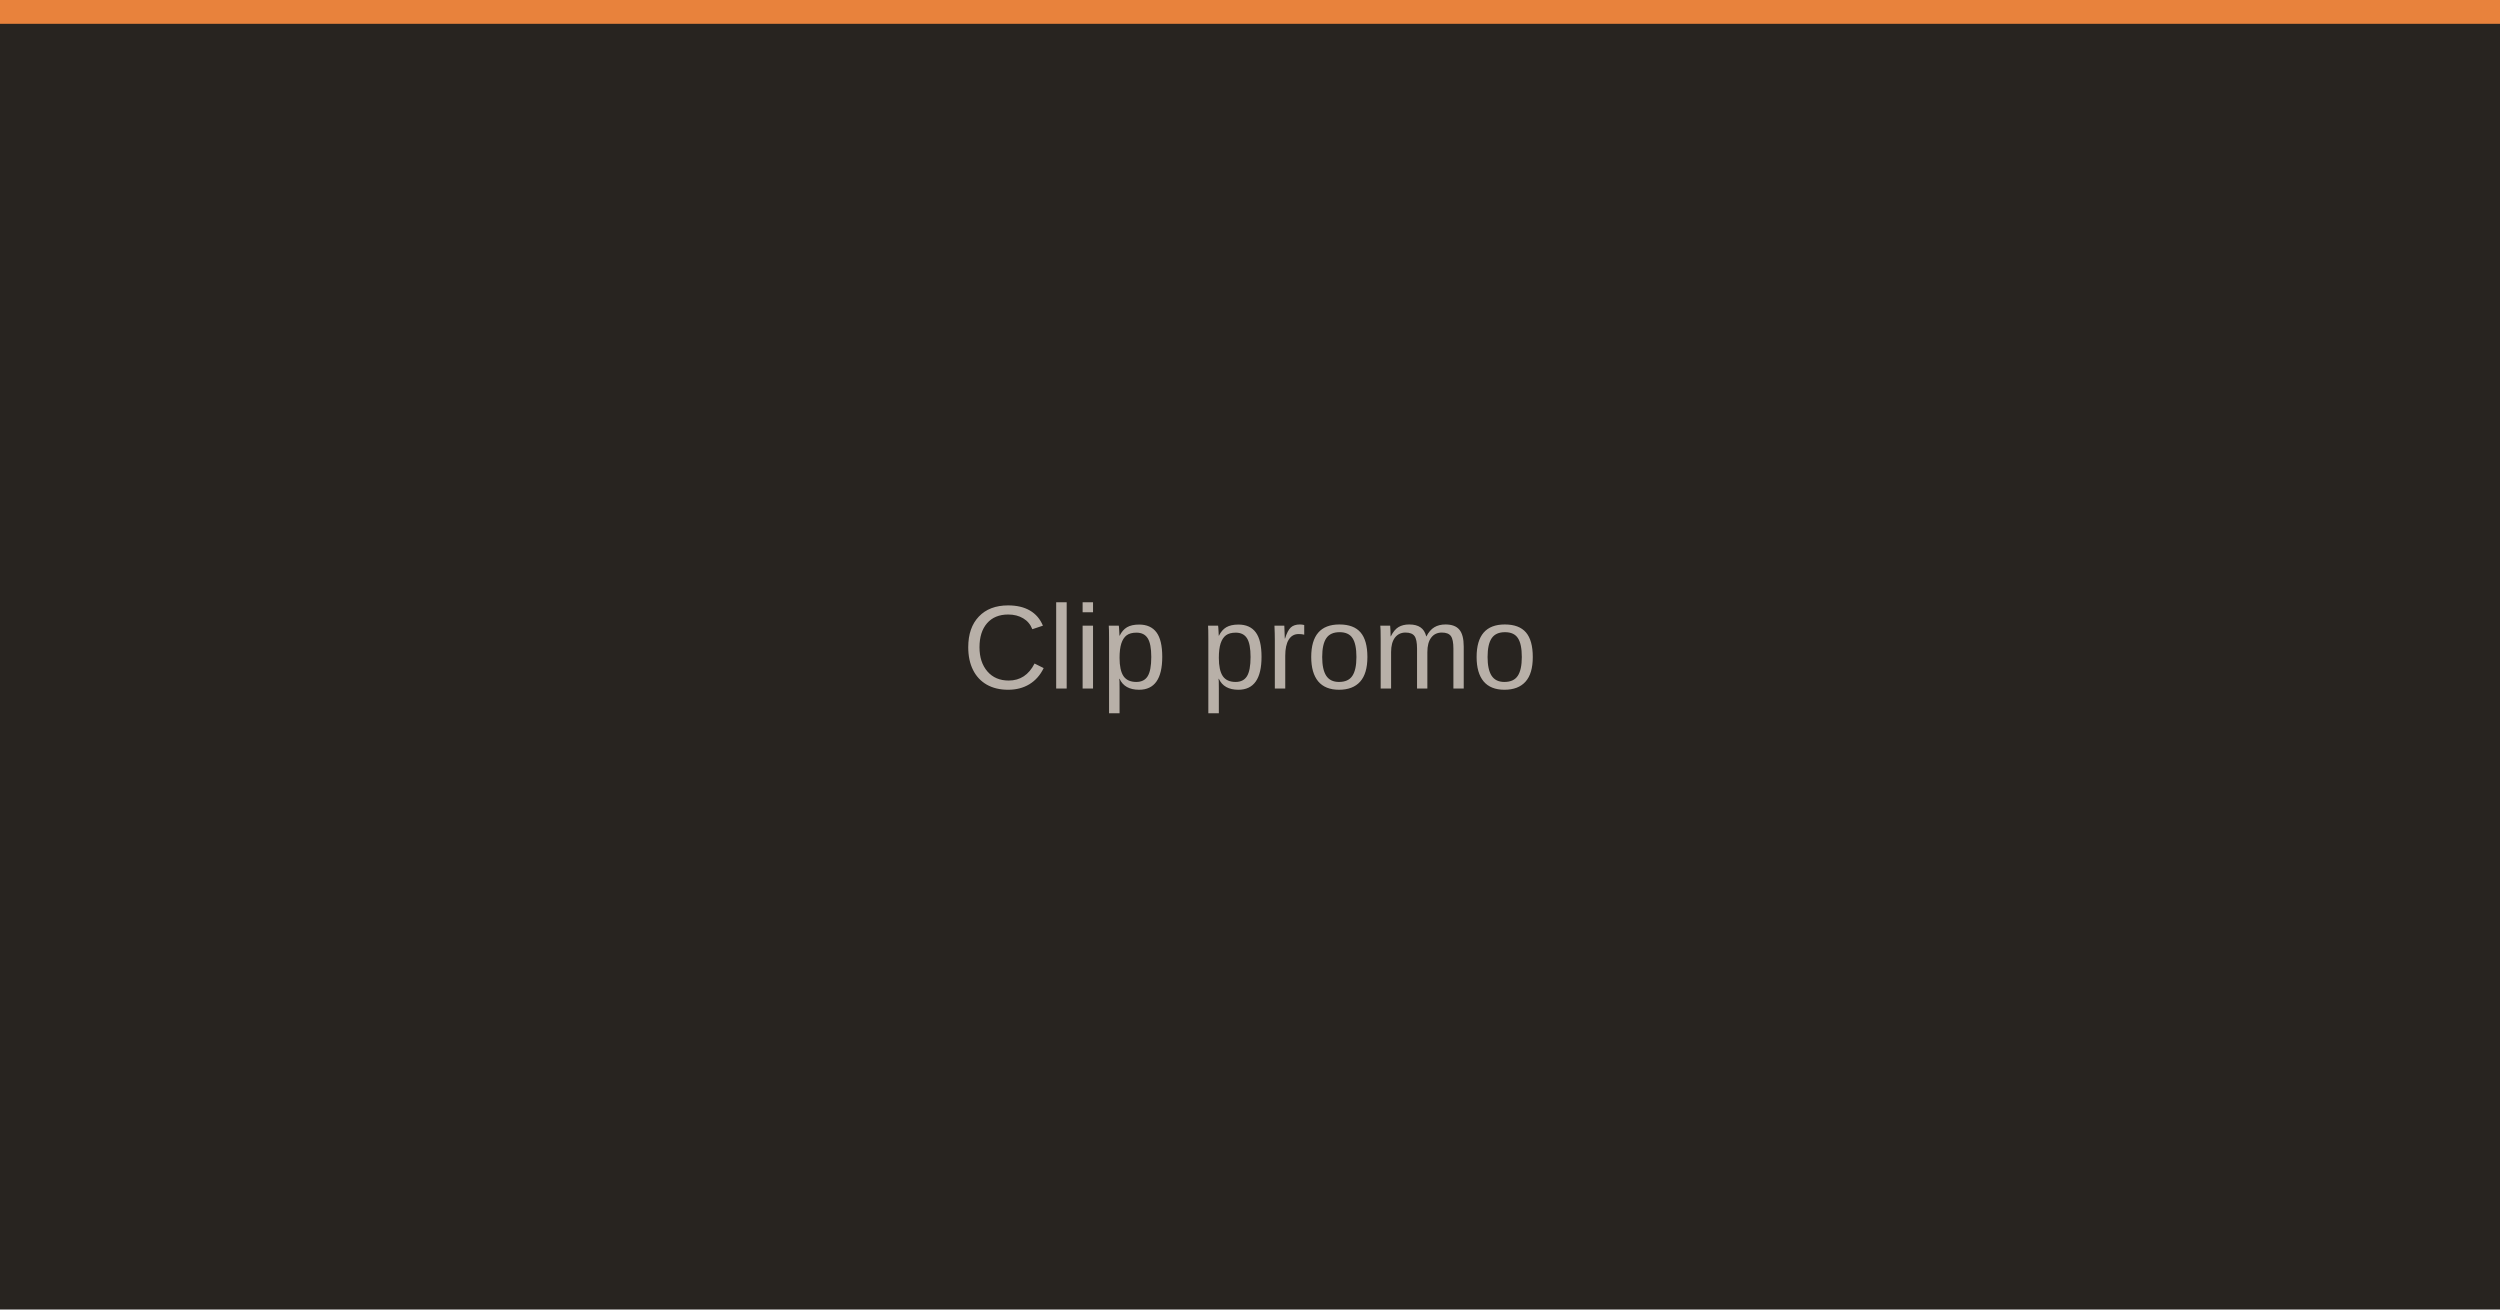
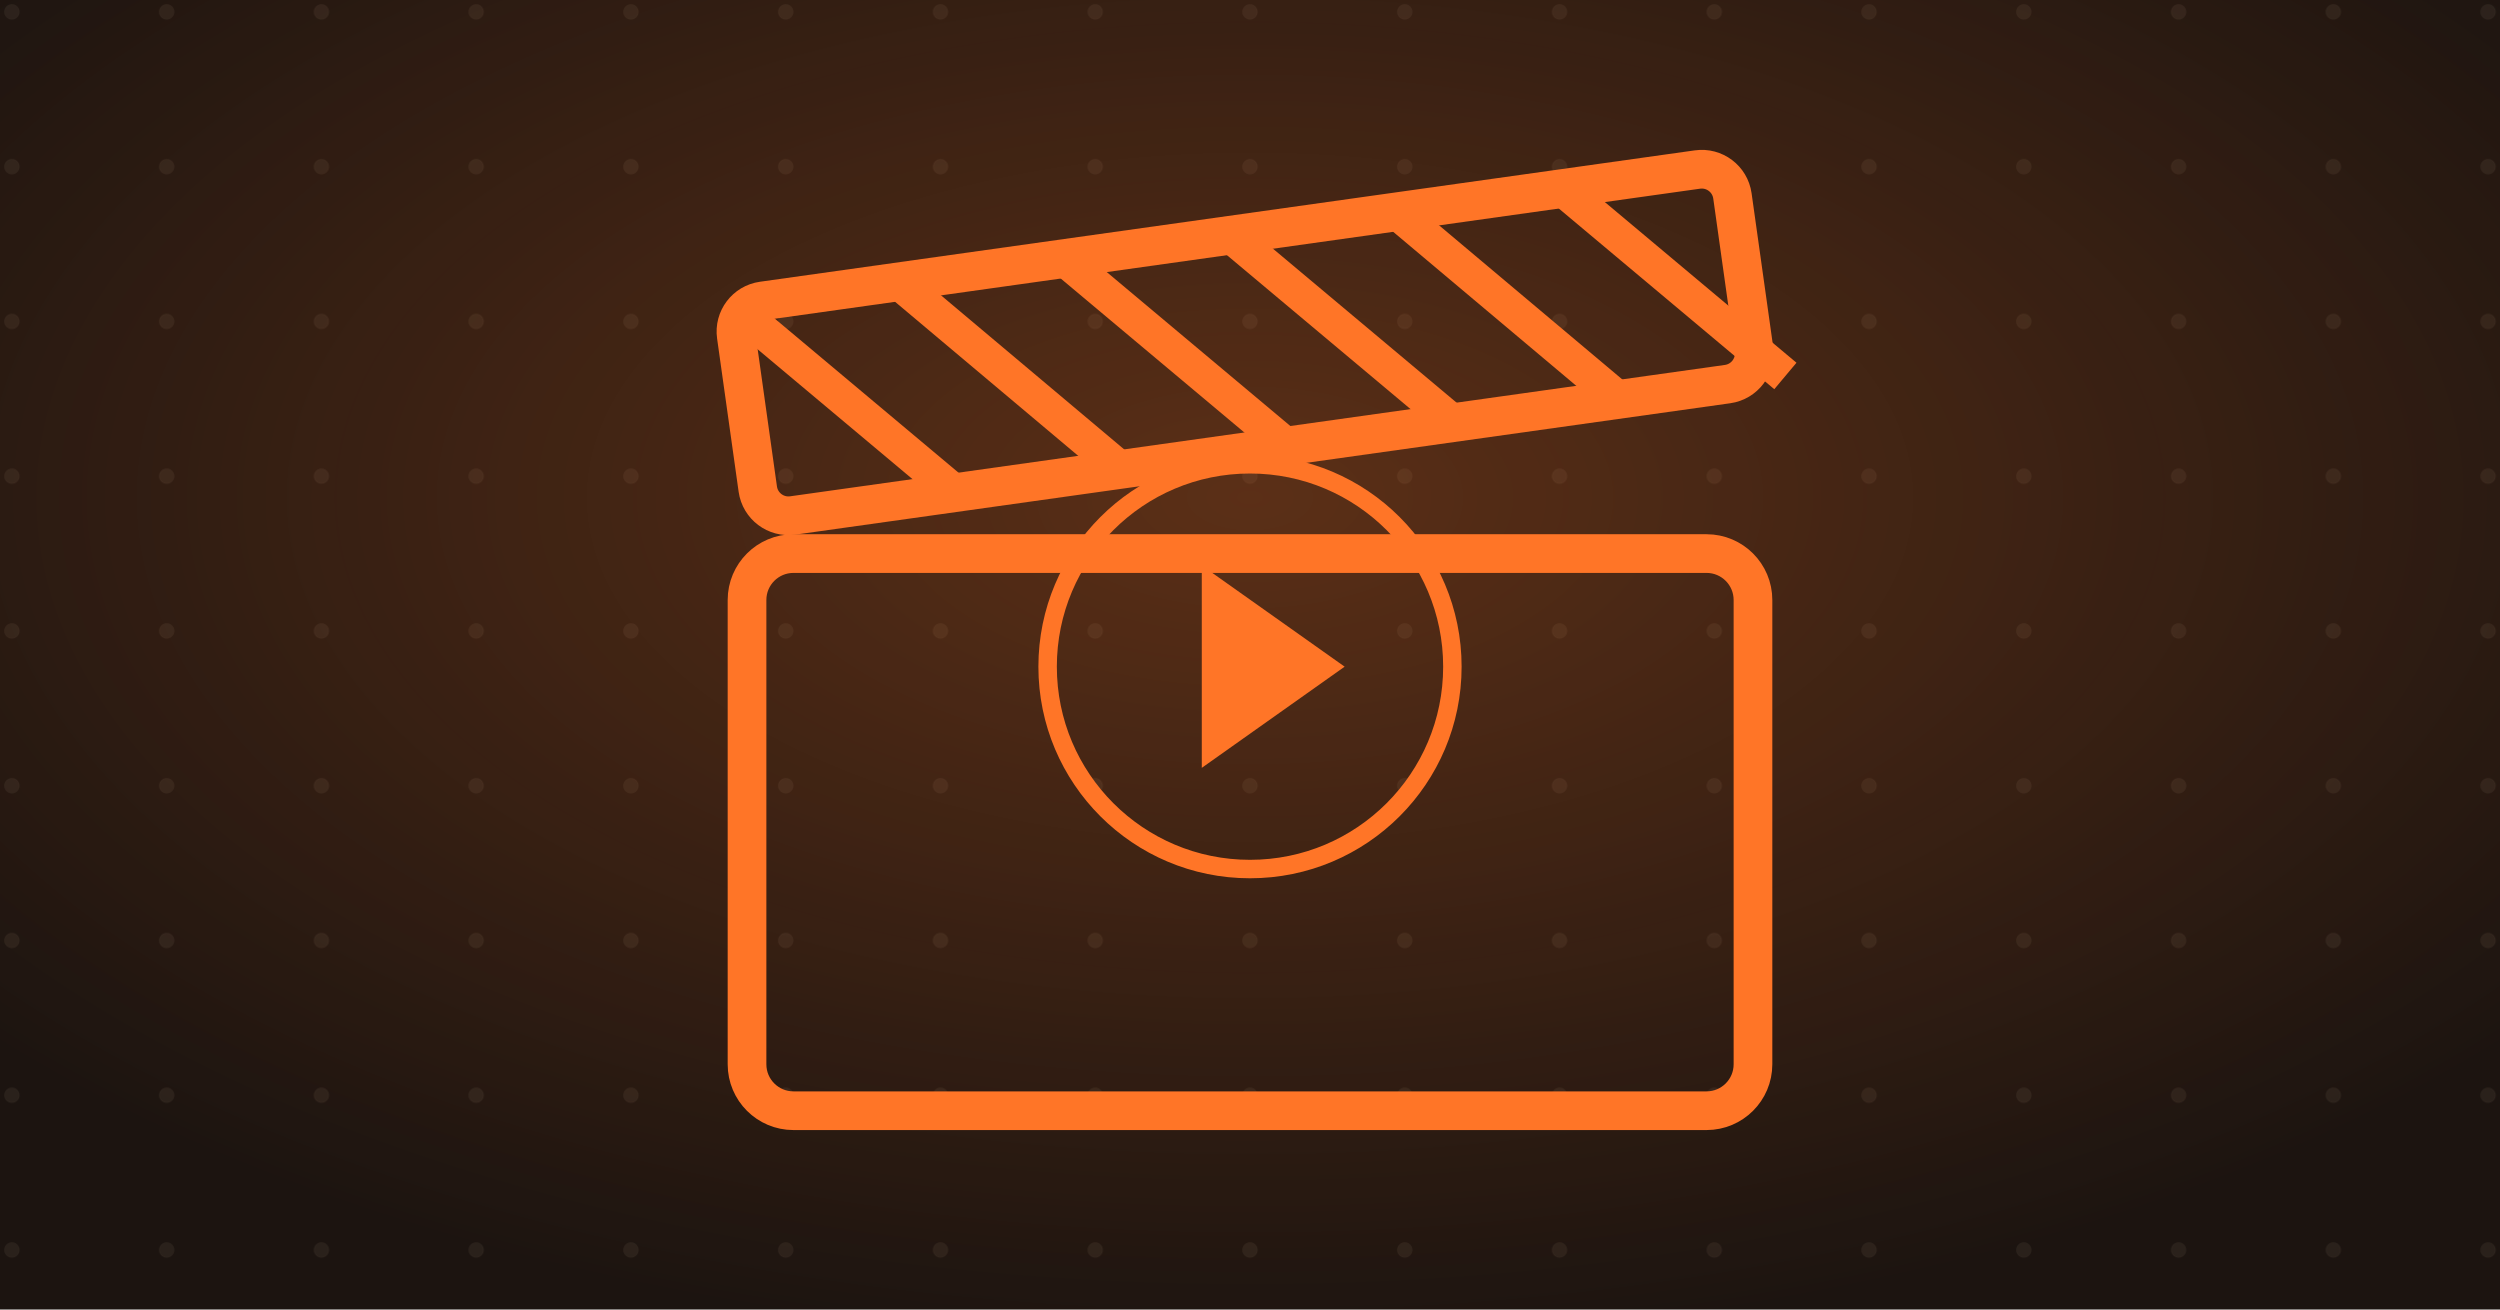
<svg xmlns="http://www.w3.org/2000/svg" viewBox="0 0 420 220" width="420" height="220">
-   <rect width="420" height="220" fill="#282420" />
-   <rect x="0" y="0" width="420" height="4" fill="#e8823c" />
-   <text x="50%" y="50%" font-family="IBM Plex Sans, Arial, sans-serif" font-size="20" fill="#b8b0a8" text-anchor="middle" dominant-baseline="middle">Clip promo</text>
+   <defs>
+     <pattern id="dots" width="26" height="26" patternUnits="userSpaceOnUse">
+       <circle cx="2" cy="2" r="1.3" fill="#2a211b" />
+     </pattern>
+     <radialGradient id="glow" cx="50%" cy="38%" r="65%">
+       <stop offset="0%" stop-color="#ff7527" stop-opacity="0.28" />
+       <stop offset="100%" stop-color="#ff7527" stop-opacity="0" />
+     </radialGradient>
+   </defs>
+   <rect width="420" height="220" fill="#1c1410" />
+   <rect width="420" height="220" fill="url(#dots)" />
+   <rect width="420" height="220" fill="url(#glow)" />
+   <rect x="125.5" y="93.0" width="169.0" height="93.6" rx="7.8" fill="none" stroke="#ff7527" stroke-width="6.5" />
+   <g transform="rotate(-8 125.5 69.3)">
+     <rect x="125.5" y="51.1" width="169.0" height="36.4" rx="5.2" fill="none" stroke="#ff7527" stroke-width="6.5" />
+     <line x1="125.5" y1="51.1" x2="158.3" y2="87.5" stroke="#ff7527" stroke-width="5.8" />
+     <line x1="153.7" y1="51.1" x2="186.4" y2="87.5" stroke="#ff7527" stroke-width="5.8" />
+     <line x1="181.8" y1="51.1" x2="214.6" y2="87.5" stroke="#ff7527" stroke-width="5.8" />
+     <line x1="210.0" y1="51.1" x2="242.8" y2="87.5" stroke="#ff7527" stroke-width="5.8" />
+     <line x1="238.2" y1="51.1" x2="270.9" y2="87.5" stroke="#ff7527" stroke-width="5.8" />
+     <line x1="266.3" y1="51.1" x2="299.1" y2="87.5" stroke="#ff7527" stroke-width="5.8" />
+   </g>
+   <circle cx="210.0" cy="112.0" r="34" fill="none" stroke="#ff7527" stroke-width="3.1" />
+   <polygon points="201.9,95.0 201.9,129.0 225.9,112.0" fill="#ff7527" />
</svg>
